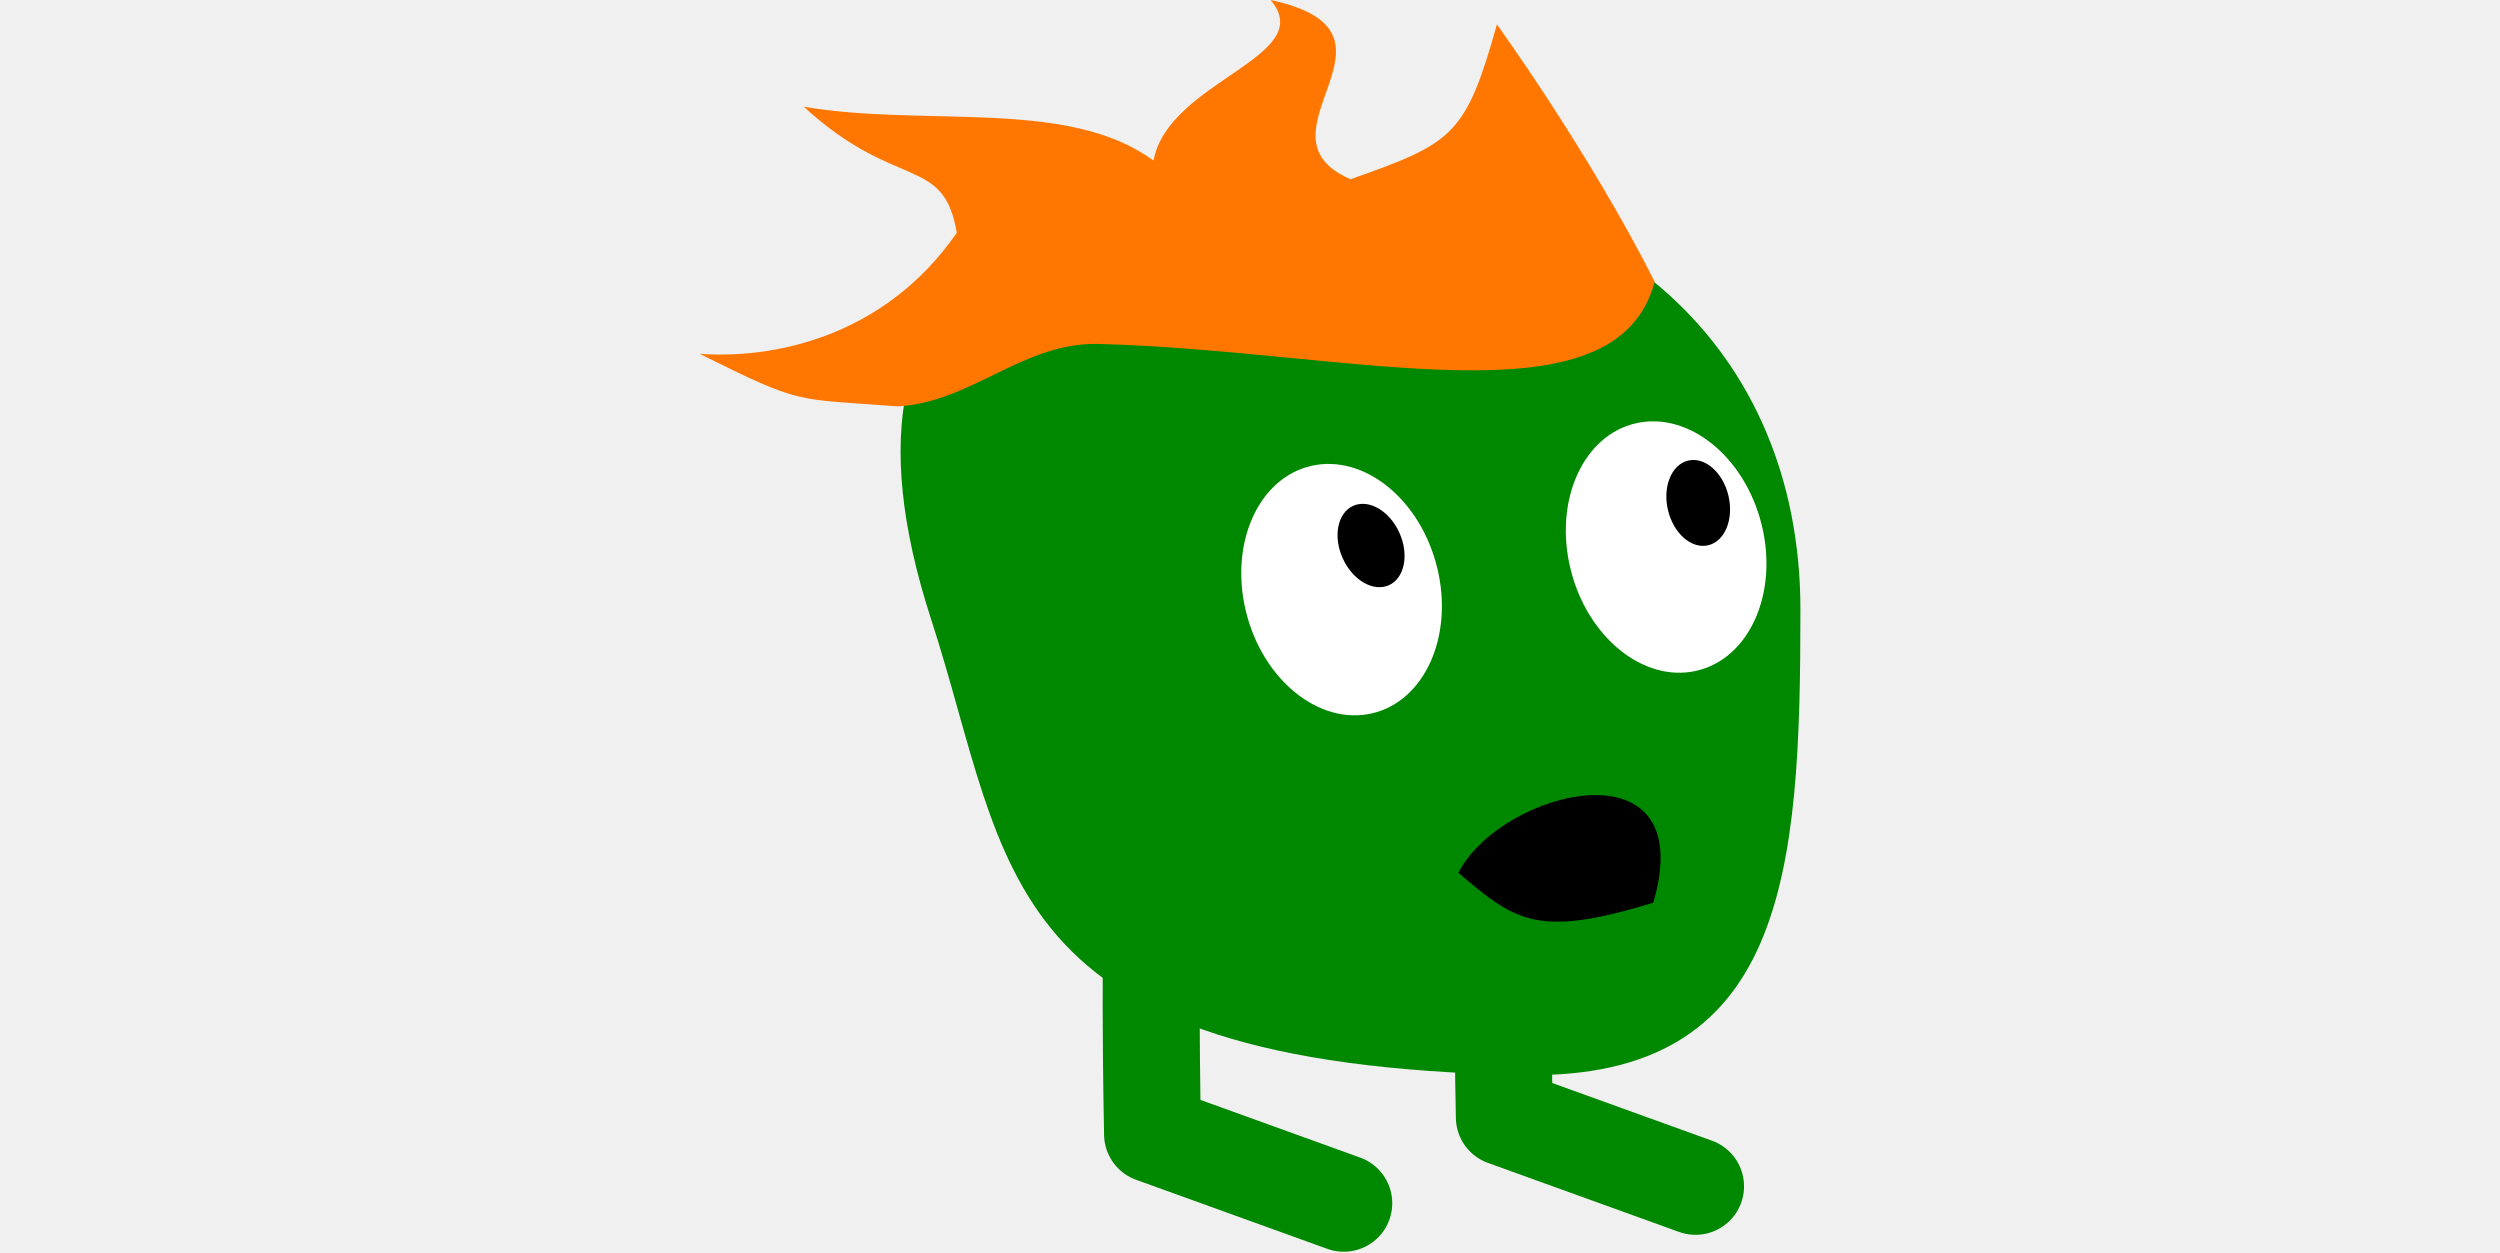
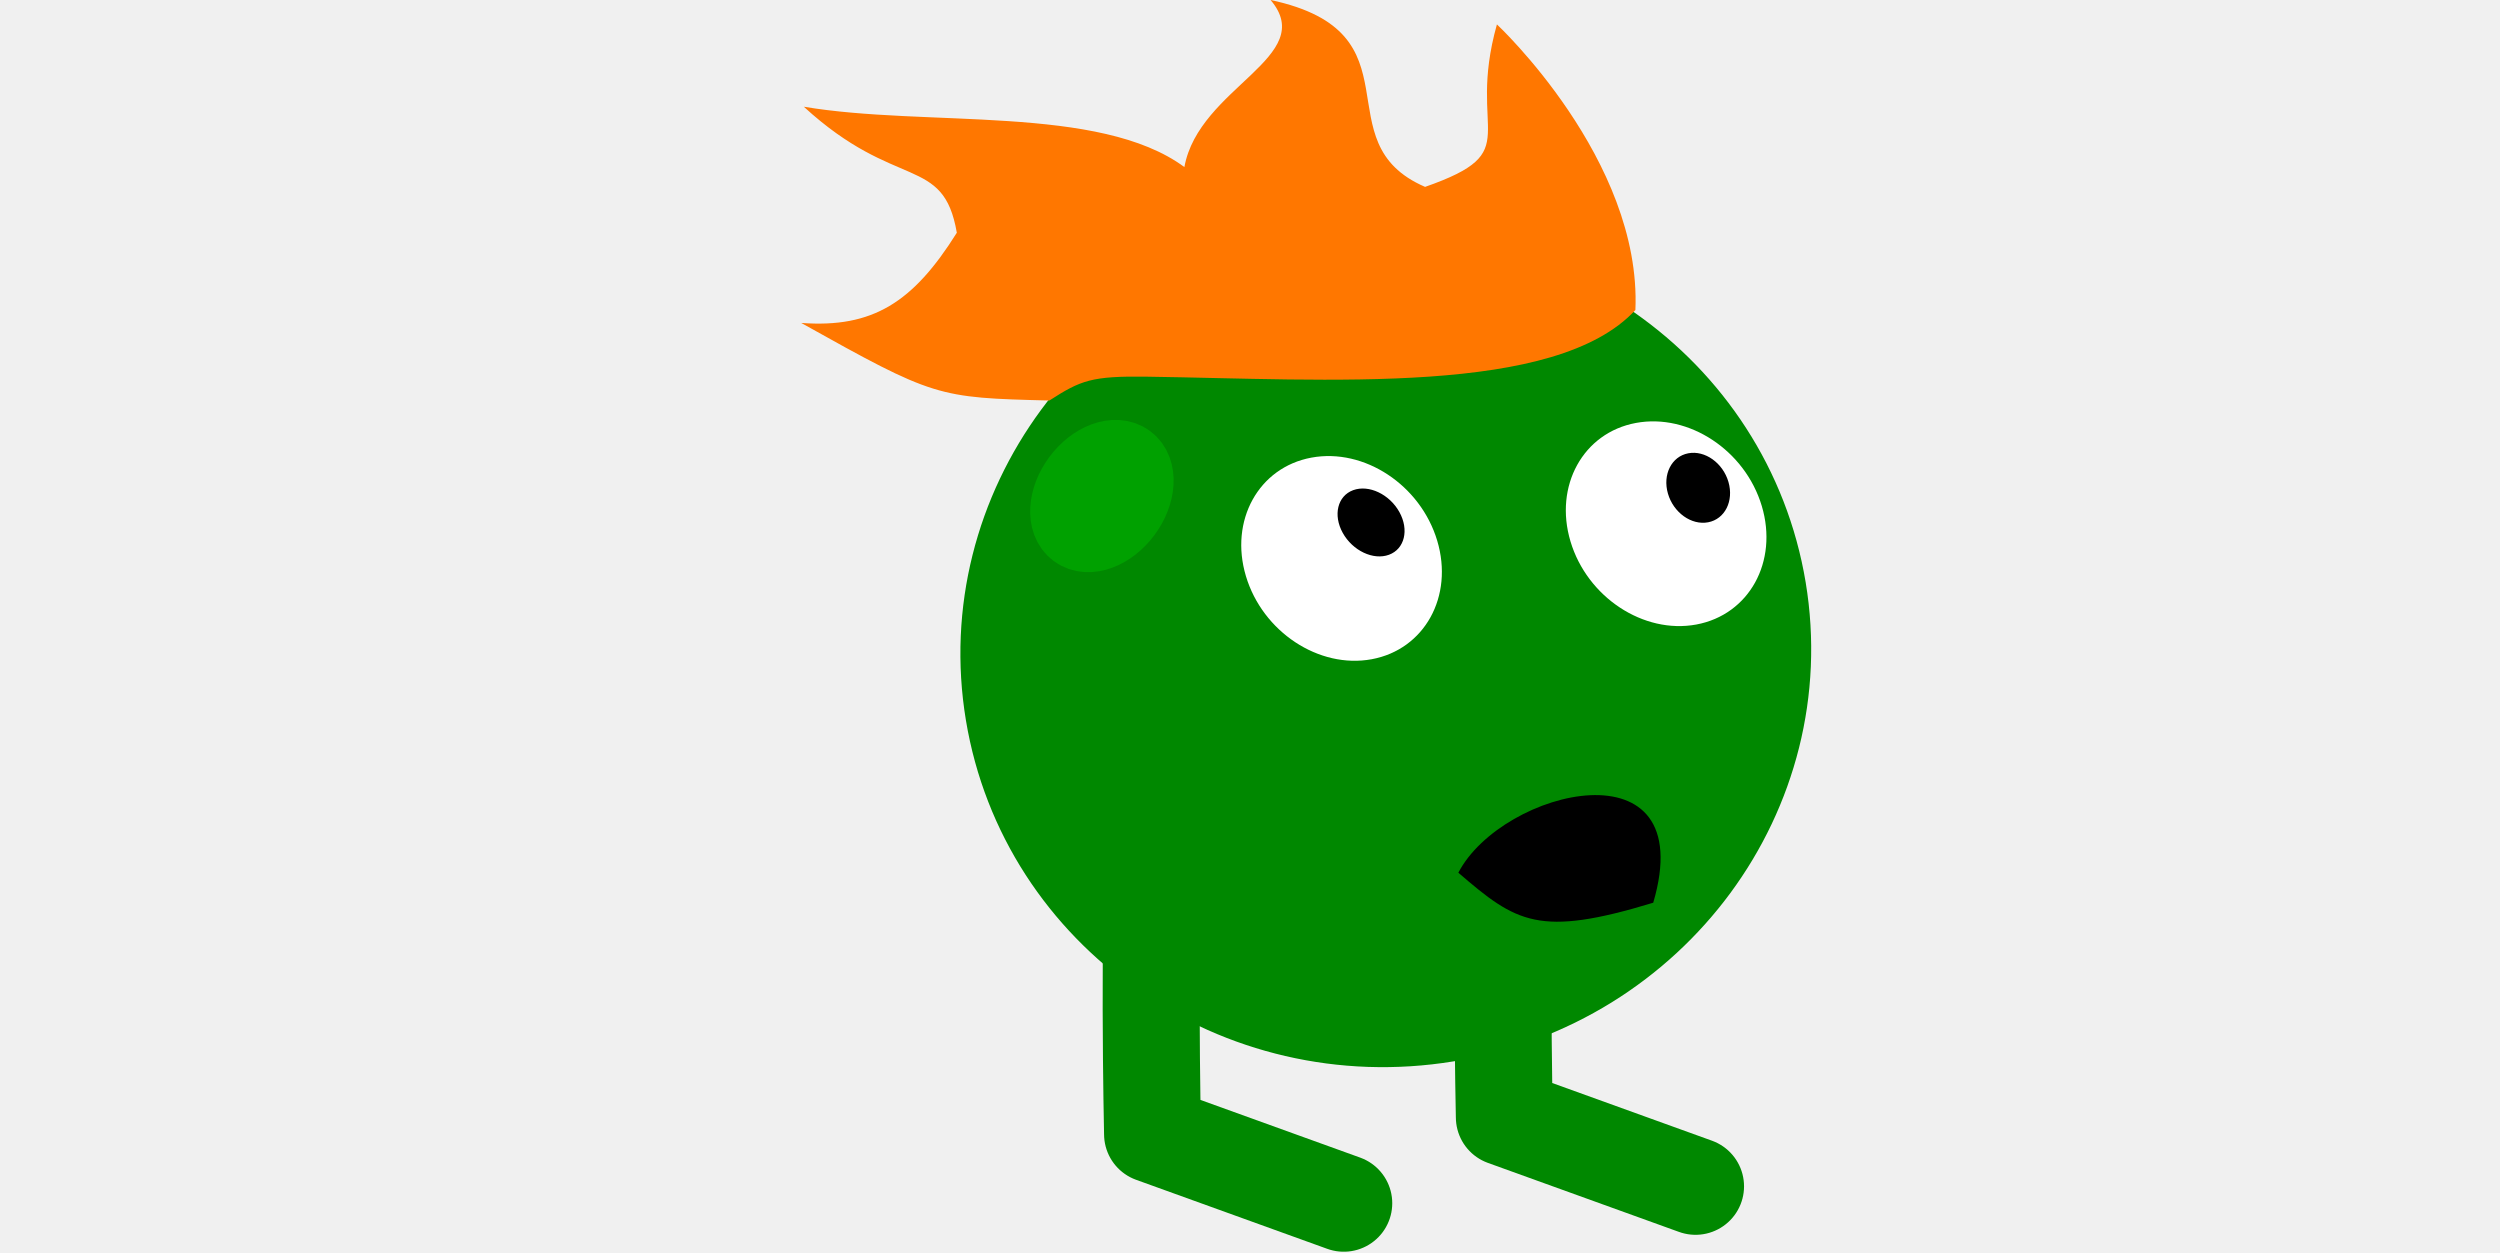
<svg xmlns="http://www.w3.org/2000/svg" width="85.918" height="43.042" id="svg2" version="1.1">
  <defs id="defs4" />
  <g id="layer1" transform="translate(2146.412,-1550.87)">
    <g id="g4255" />
    <g id="g4423" transform="matrix(-1,0,0,1,-4208.32,-2.828427)">
      <g transform="translate(-362.0439,1085.056)" id="g4226">
+         <ellipse style="fill:#008800;fill-opacity:1;stroke:#008800;stroke-width:2.951;stroke-linecap:round;stroke-linejoin:round;stroke-miterlimit:4;stroke-dasharray:none;stroke-opacity:1" id="path849" cx="1643.702" cy="767.597" transform="matrix(-0.9867946,-0.1619768,-0.1634888,0.9865452,0,0)" rx="13.148" ry="12.807" />
        <path id="path4228" d="m -1751.68,495.513 c 0.282,3.977 0.116,11.527 0.116,11.527 l -6.571,2.373" style="fill:none;stroke:#008800;stroke-width:3.333;stroke-linecap:round;stroke-linejoin:round;stroke-miterlimit:4;stroke-opacity:1;stroke-dasharray:none" />
        <path id="path4230" d="m -1739.59,496.094 c 0.282,3.977 0.116,11.527 0.116,11.527 l -6.571,2.373" style="fill:none;stroke:#008800;stroke-width:3.333;stroke-linecap:round;stroke-linejoin:round;stroke-miterlimit:4;stroke-opacity:1;stroke-dasharray:none" />
-         <path id="path4232" d="m -1731.867,489.935 c -2.772,8.527 -2.054,15.3 -20.326,15.654 -9.078,0.176 -9.546,-6.967 -9.546,-15.998 0,-9.031 6.654,-14.761 15.733,-14.761 9.08,0 18.369,2.091 14.139,15.106 z" style="color:#000000;fill:#008800;fill-opacity:1;fill-rule:nonzero;stroke:none;stroke-width:1.576;marker:none;visibility:visible;display:inline;overflow:visible;enable-background:accumulate" />
-         <path id="path4234" d="m -1756.731,478.325 c 2.254,-4.464 5.422,-8.843 5.422,-8.843 1.074,3.818 1.498,4.08 5.032,5.319 3.575,-1.543 -2.493,-5.037 2.746,-6.158 -1.663,1.96 3.526,2.771 4.023,5.521 2.925,-2.159 7.805,-1.141 12.02,-1.853 -3.181,2.919 -4.796,1.638 -5.259,4.331 2.517,3.635 6.383,4.342 8.839,4.16 -3.559,1.77 -3.223,1.531 -6.806,1.806 -2.543,-0.137 -4.314,-2.215 -6.915,-2.145 -8.739,0.234 -17.768,2.886 -19.101,-2.137 z" style="fill:#ff7700;fill-opacity:1;stroke:none" />
+         <path id="path4234" d="m -1756.068,479.297 c -0.221,-5.171 4.759,-9.816 4.759,-9.816 1.074,3.818 -1.065,4.345 2.469,5.584 3.575,-1.543 0.07,-5.302 5.31,-6.423 -1.663,1.96 2.466,2.992 2.962,5.742 2.925,-2.159 8.866,-1.362 13.08,-2.074 -3.181,2.919 -4.796,1.638 -5.259,4.331 1.501,2.397 2.892,3.282 5.348,3.1 -4.577,2.556 -4.668,2.57 -8.529,2.666 -1.081,-0.696 -1.448,-0.846 -3.356,-0.819 -6.213,0.087 -14.039,0.673 -16.783,-2.29 z" style="fill:#ff7700;fill-opacity:1;stroke:none" />
        <path id="path4236" d="m -1749.983,498.635 c -1.996,1.72 -2.768,2.228 -6.698,1.031 -1.642,-5.582 5.188,-3.926 6.698,-1.031 z" style="fill:#000000;fill-opacity:1;stroke:none" />
-         <path style="color:#000000;fill:#ffffff;fill-opacity:1;fill-rule:nonzero;stroke:none;stroke-width:1.576;marker:none;visibility:visible;display:inline;overflow:visible;enable-background:accumulate" id="path4238" d="m -1694.5,424.487 c 0,2.416 -1.791,4.375 -4,4.375 -2.209,0 -4,-1.959 -4,-4.375 0,-2.416 1.791,-4.375 4,-4.375 2.209,0 4,1.959 4,4.375 z" transform="matrix(0.8218092,0.187085,-0.2370991,0.9723466,-249.4817,393.9219)" />
-         <path transform="matrix(0.2433994,0.1098246,-0.1405754,0.3115513,-1273.897,541.6779)" d="m -1694.5,424.487 c 0,2.416 -1.791,4.375 -4,4.375 -2.209,0 -4,-1.959 -4,-4.375 0,-2.416 1.791,-4.375 4,-4.375 2.209,0 4,1.959 4,4.375 z" id="path4240" style="color:#000000;fill:#000000;fill-opacity:1;fill-rule:nonzero;stroke:none;stroke-width:1.576;marker:none;visibility:visible;display:inline;overflow:visible;enable-background:accumulate" />
-         <path transform="matrix(0.8218092,0.187085,-0.2370991,0.9723466,-260.636,392.458)" d="m -1694.5,424.487 c 0,2.416 -1.791,4.375 -4,4.375 -2.209,0 -4,-1.959 -4,-4.375 0,-2.416 1.791,-4.375 4,-4.375 2.209,0 4,1.959 4,4.375 z" id="path4242" style="color:#000000;fill:#ffffff;fill-opacity:1;fill-rule:nonzero;stroke:none;stroke-width:1.576;marker:none;visibility:visible;display:inline;overflow:visible;enable-background:accumulate" />
-         <path style="color:#000000;fill:#000000;fill-opacity:1;fill-rule:nonzero;stroke:none;stroke-width:1.576;marker:none;visibility:visible;display:inline;overflow:visible;enable-background:accumulate" id="path4244" d="m -1694.5,424.487 c 0,2.416 -1.791,4.375 -4,4.375 -2.209,0 -4,-1.959 -4,-4.375 0,-2.416 1.791,-4.375 4,-4.375 2.209,0 4,1.959 4,4.375 z" transform="matrix(0.2599233,0.06119321,-0.0783273,0.3327018,-1283.498,448.6356)" />
+         <ellipse style="color:#000000;display:inline;overflow:visible;visibility:visible;fill:#ffffff;fill-opacity:1;fill-rule:nonzero;stroke:none;stroke-width:1.31;marker:none;enable-background:accumulate" id="path4238" transform="matrix(0.9832443,0.1822928,-0.2868308,0.9579813,0,0)" cx="-1541.596" cy="802.579" rx="3.343" ry="3.616" />
+         <ellipse transform="matrix(0.9386329,0.3449179,-0.4846285,0.8747201,0,0)" id="path4240" style="color:#000000;display:inline;overflow:visible;visibility:visible;fill:#000000;fill-opacity:1;fill-rule:nonzero;stroke:none;stroke-width:0.432;marker:none;enable-background:accumulate" cx="-1307.736" cy="1071.954" rx="1.037" ry="1.269" />
+         <ellipse transform="matrix(0.9832443,0.1822928,-0.2868308,0.9579813,0,0)" id="path4242" style="color:#000000;display:inline;overflow:visible;visibility:visible;fill:#ffffff;fill-opacity:1;fill-rule:nonzero;stroke:none;stroke-width:1.31;marker:none;enable-background:accumulate" cx="-1552.688" cy="803.445" rx="3.343" ry="3.616" />
+         <ellipse style="color:#000000;display:inline;overflow:visible;visibility:visible;fill:#000000;fill-opacity:1;fill-rule:nonzero;stroke:none;stroke-width:0.431;marker:none;enable-background:accumulate" id="path4244" transform="matrix(0.9821109,0.1883036,-0.2777091,0.9606652,0,0)" cx="-1560.862" cy="811.232" rx="1.059" ry="1.234" />
+         <ellipse style="fill:#008800;fill-opacity:1;stroke:#00a100;stroke-width:2.514;stroke-linecap:round;stroke-linejoin:round;stroke-miterlimit:4;stroke-dasharray:none;stroke-opacity:1" id="path853" cx="1684.992" cy="-645.3" transform="matrix(-0.8031215,0.5958153,0.5958153,0.8031215,0,0)" rx="0.993" ry="1.524" />
      </g>
      <path transform="matrix(-2.799758,0,0,1.134787,-1804.156,923.8225)" d="m 107.406,565.156 -15.344,8.875 15.344,8.844 15.344,-8.844 -15.344,-8.875 z" id="path4318" style="fill:none;stroke:none" />
    </g>
  </g>
</svg>
